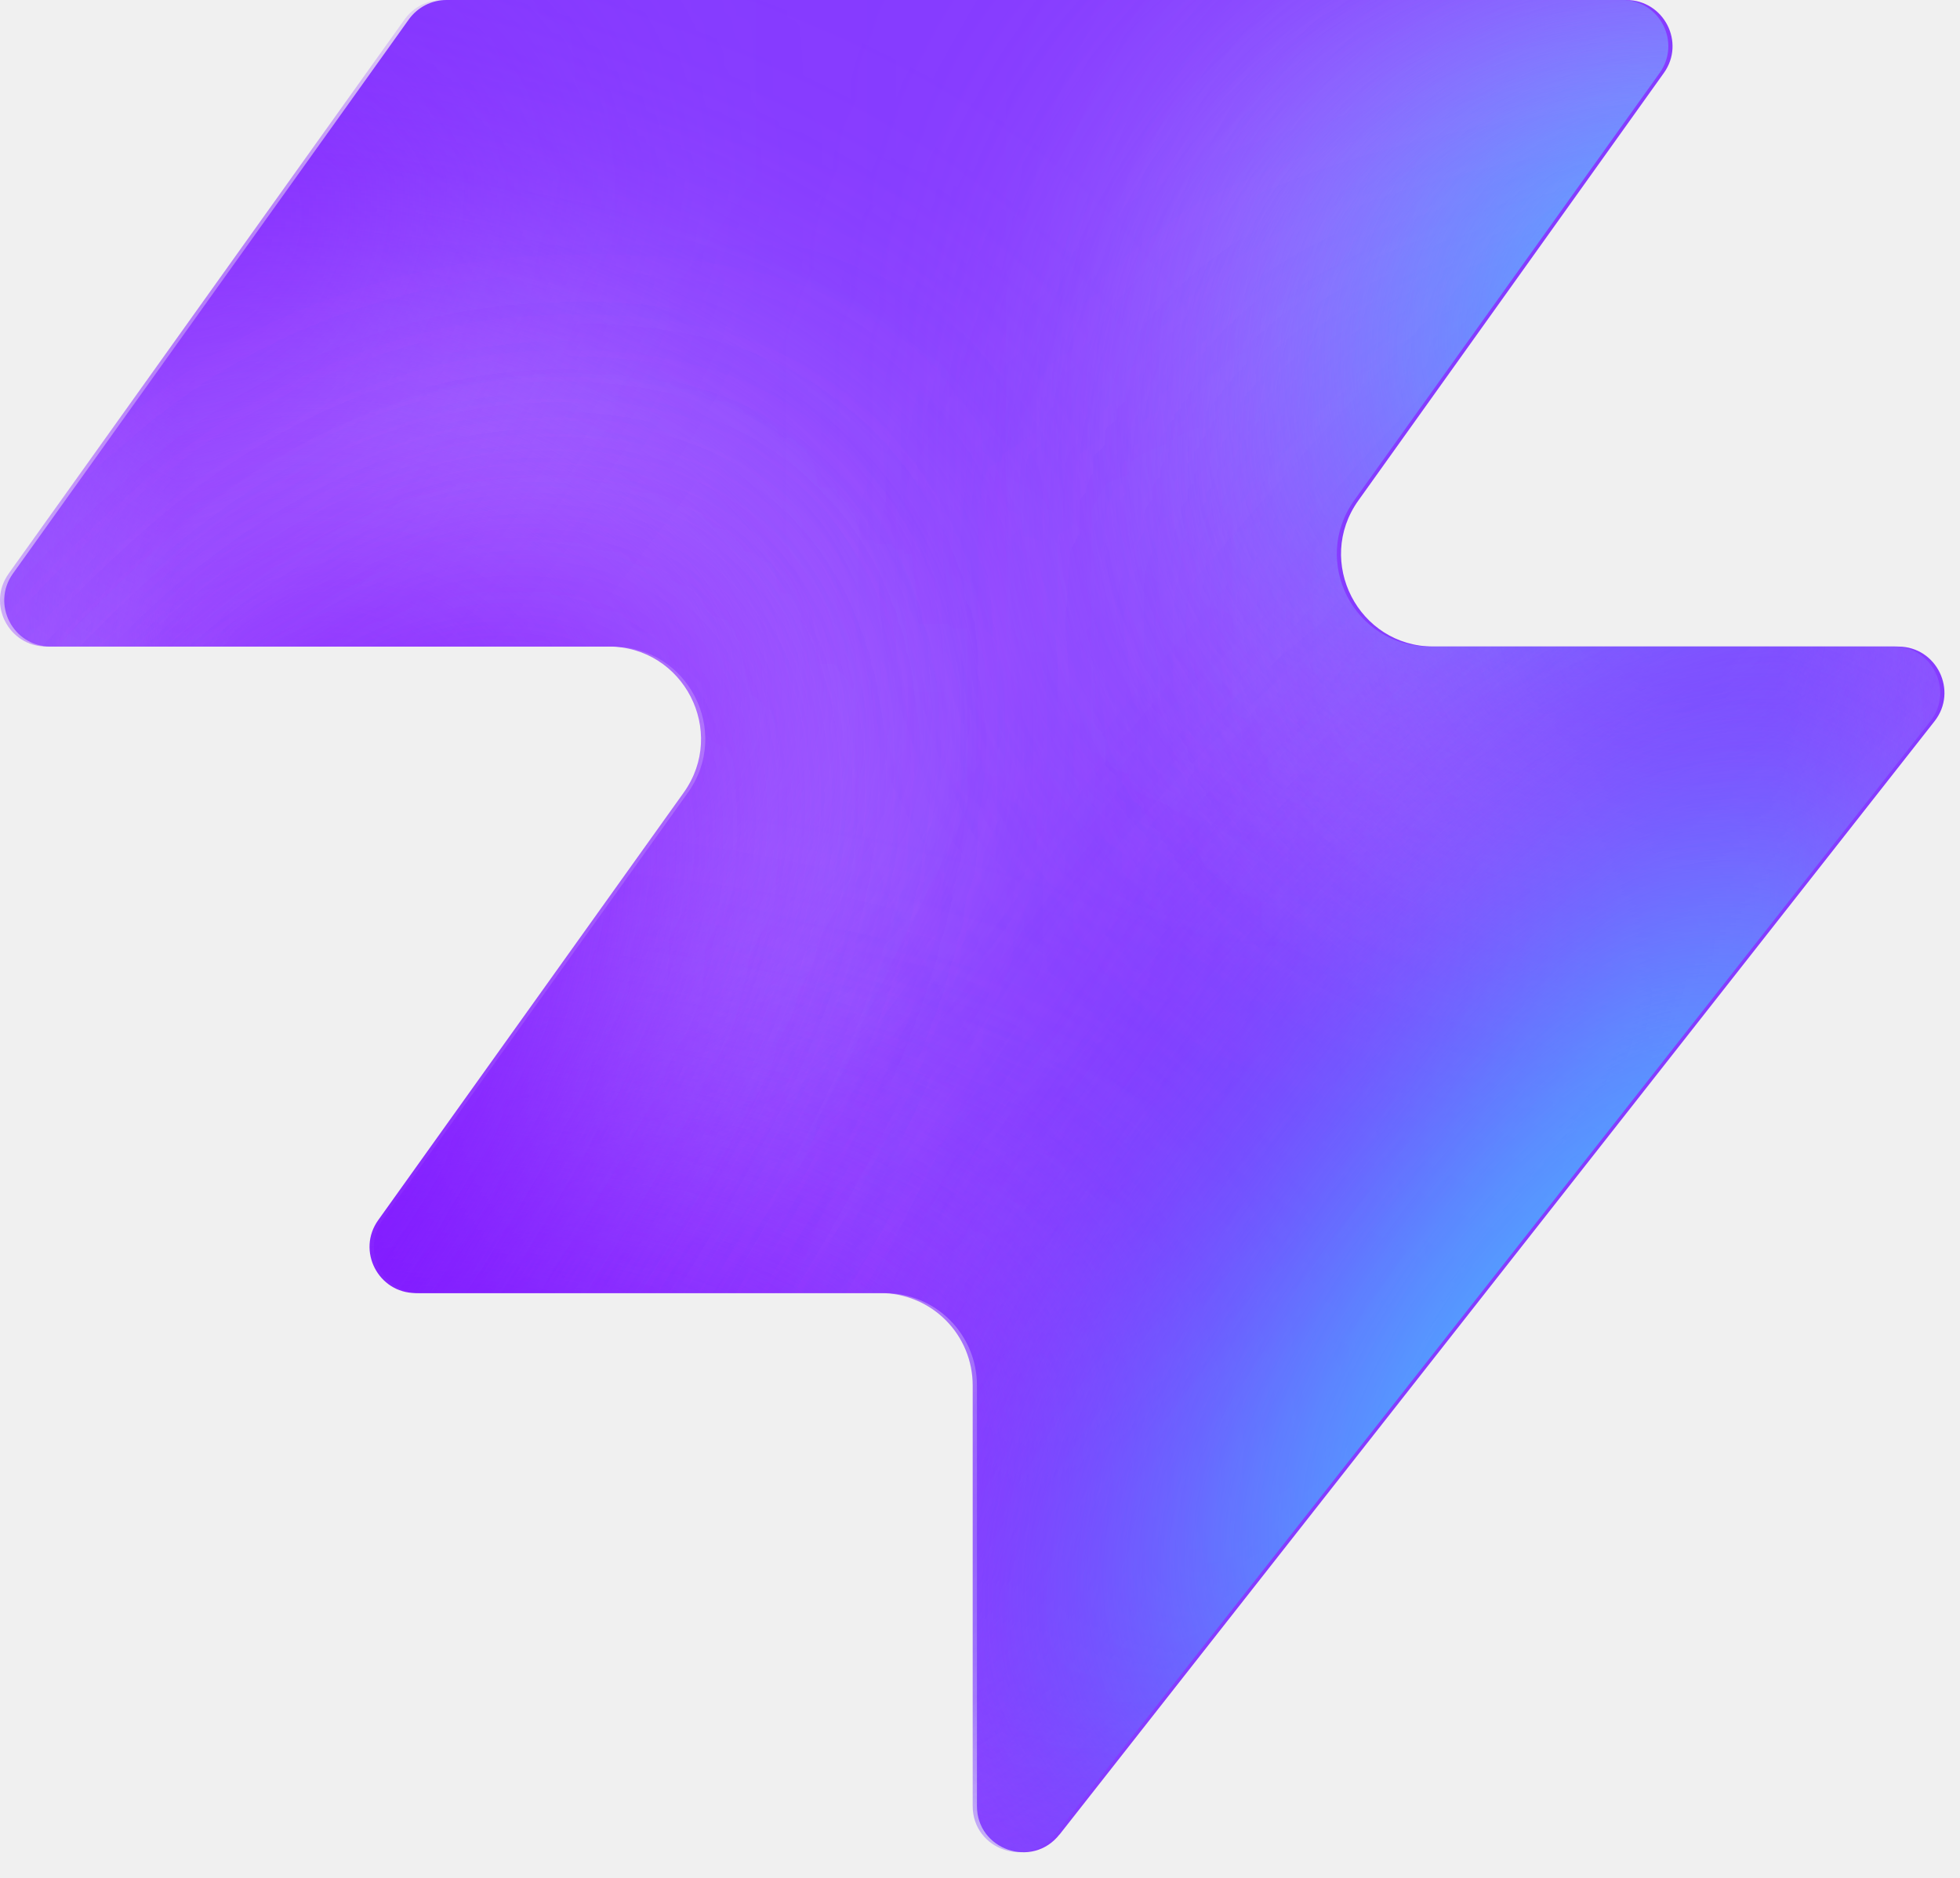
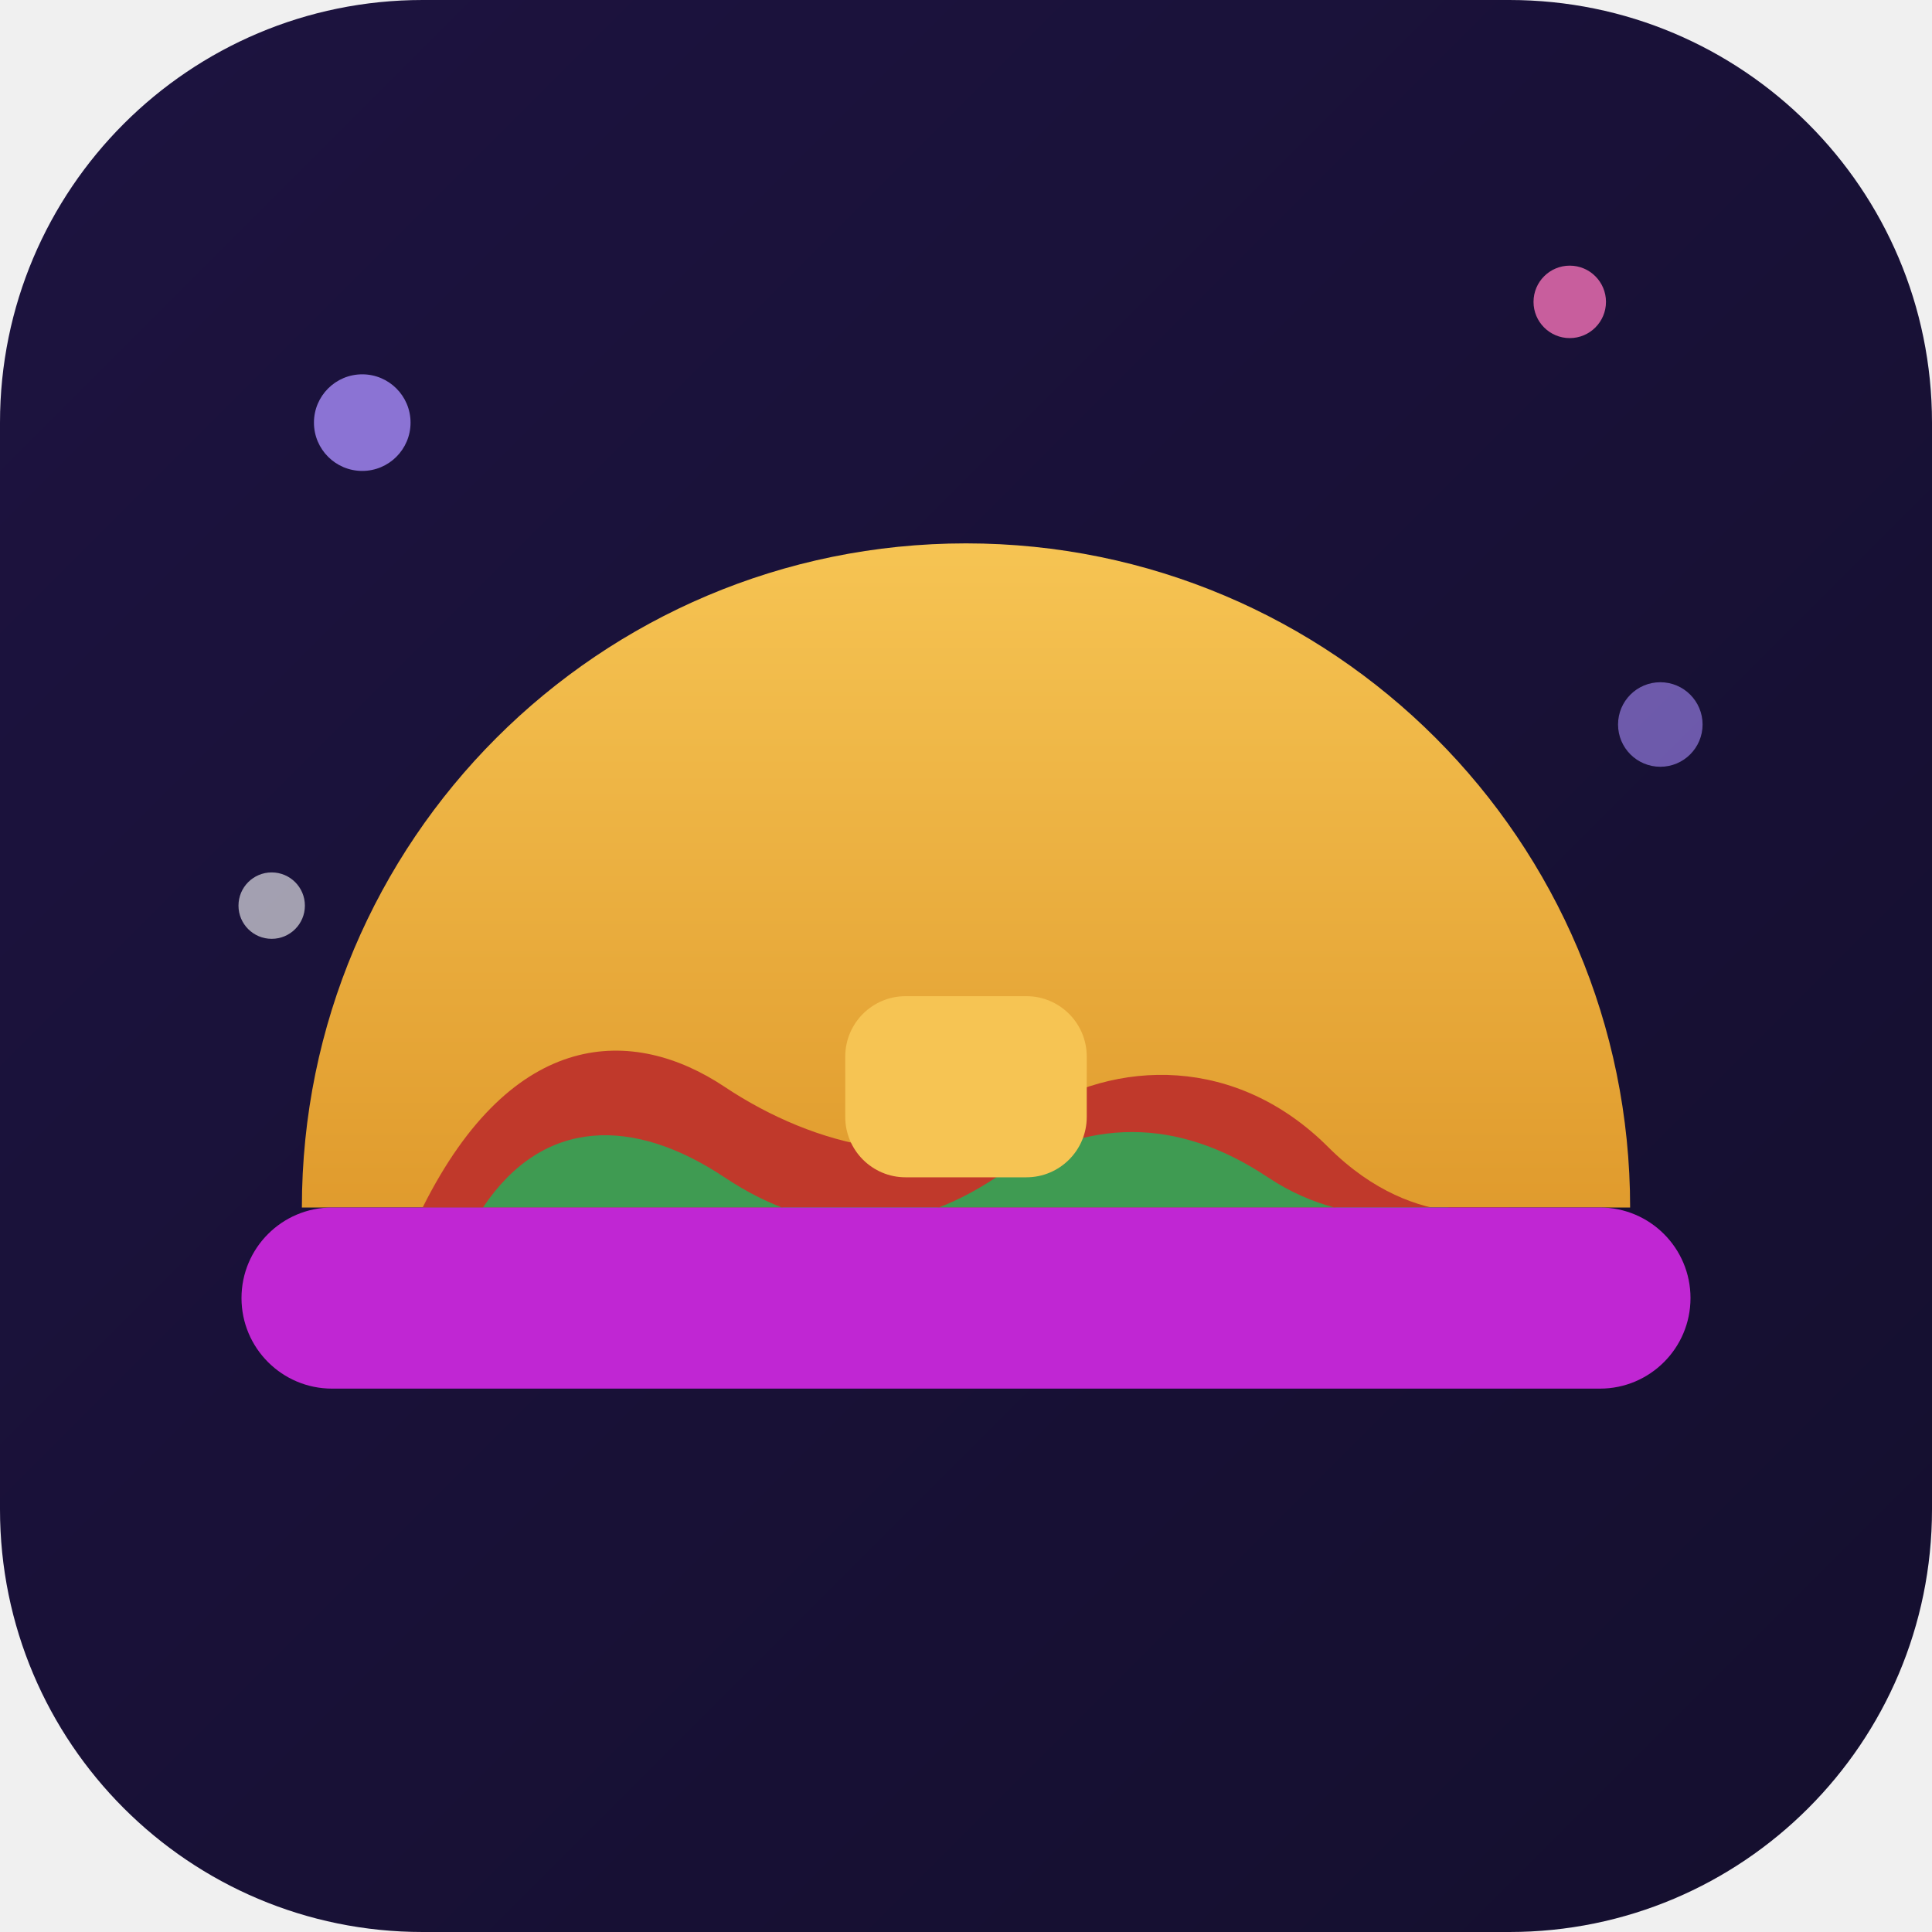
- <svg xmlns="http://www.w3.org/2000/svg" width="48" height="46" fill="none" viewBox="0 0 48 46">
-   <path fill="#863bff" d="M25.946 44.938c-.664.845-2.021.375-2.021-.698V33.937a2.26 2.26 0 0 0-2.262-2.262H10.287c-.92 0-1.456-1.04-.92-1.788l7.48-10.471c1.07-1.497 0-3.578-1.842-3.578H1.237c-.92 0-1.456-1.04-.92-1.788L10.013.474c.214-.297.556-.474.92-.474h28.894c.92 0 1.456 1.04.92 1.788l-7.48 10.471c-1.07 1.498 0 3.579 1.842 3.579h11.377c.943 0 1.473 1.088.89 1.83L25.947 44.94z" style="fill:#863bff;fill:color(display-p3 .525 .23 1);fill-opacity:1" />
-   <mask id="a" width="48" height="46" x="0" y="0" maskUnits="userSpaceOnUse" style="mask-type:alpha">
-     <path fill="#000" d="M25.842 44.938c-.664.844-2.021.375-2.021-.698V33.937a2.26 2.26 0 0 0-2.262-2.262H10.183c-.92 0-1.456-1.04-.92-1.788l7.48-10.471c1.07-1.498 0-3.579-1.842-3.579H1.133c-.92 0-1.456-1.04-.92-1.787L9.91.473c.214-.297.556-.474.92-.474h28.894c.92 0 1.456 1.04.92 1.788l-7.48 10.471c-1.07 1.498 0 3.578 1.842 3.578h11.377c.943 0 1.473 1.088.89 1.832L25.843 44.94z" style="fill:#000;fill-opacity:1" />
-   </mask>
-   <g mask="url(#a)">
-     <g filter="url(#b)">
-       <ellipse cx="5.508" cy="14.704" fill="#ede6ff" rx="5.508" ry="14.704" style="fill:#ede6ff;fill:color(display-p3 .927 .903 1);fill-opacity:1" transform="matrix(.00324 1 1 -.00324 -4.47 31.516)" />
-     </g>
-     <g filter="url(#c)">
-       <ellipse cx="10.399" cy="29.851" fill="#ede6ff" rx="10.399" ry="29.851" style="fill:#ede6ff;fill:color(display-p3 .927 .903 1);fill-opacity:1" transform="matrix(.00324 1 1 -.00324 -39.328 7.883)" />
-     </g>
-     <g filter="url(#d)">
-       <ellipse cx="5.508" cy="30.487" fill="#7e14ff" rx="5.508" ry="30.487" style="fill:#7e14ff;fill:color(display-p3 .492 .077 1);fill-opacity:1" transform="rotate(89.814 -25.913 -14.639)scale(1 -1)" />
-     </g>
-     <g filter="url(#e)">
-       <ellipse cx="5.508" cy="30.599" fill="#7e14ff" rx="5.508" ry="30.599" style="fill:#7e14ff;fill:color(display-p3 .492 .077 1);fill-opacity:1" transform="rotate(89.814 -32.644 -3.334)scale(1 -1)" />
-     </g>
-     <g filter="url(#f)">
-       <ellipse cx="5.508" cy="30.599" fill="#7e14ff" rx="5.508" ry="30.599" style="fill:#7e14ff;fill:color(display-p3 .492 .077 1);fill-opacity:1" transform="matrix(.00324 1 1 -.00324 -34.34 30.47)" />
-     </g>
-     <g filter="url(#g)">
-       <ellipse cx="14.072" cy="22.078" fill="#ede6ff" rx="14.072" ry="22.078" style="fill:#ede6ff;fill:color(display-p3 .927 .903 1);fill-opacity:1" transform="rotate(93.35 24.506 48.493)scale(-1 1)" />
-     </g>
-     <g filter="url(#h)">
-       <ellipse cx="3.47" cy="21.501" fill="#7e14ff" rx="3.47" ry="21.501" style="fill:#7e14ff;fill:color(display-p3 .492 .077 1);fill-opacity:1" transform="rotate(89.009 28.708 47.59)scale(-1 1)" />
-     </g>
-     <g filter="url(#i)">
-       <ellipse cx="3.47" cy="21.501" fill="#7e14ff" rx="3.47" ry="21.501" style="fill:#7e14ff;fill:color(display-p3 .492 .077 1);fill-opacity:1" transform="rotate(89.009 28.708 47.59)scale(-1 1)" />
-     </g>
-     <g filter="url(#j)">
-       <ellipse cx=".387" cy="8.972" fill="#7e14ff" rx="4.407" ry="29.108" style="fill:#7e14ff;fill:color(display-p3 .492 .077 1);fill-opacity:1" transform="rotate(39.51 .387 8.972)" />
-     </g>
-     <g filter="url(#k)">
-       <ellipse cx="47.523" cy="-6.092" fill="#7e14ff" rx="4.407" ry="29.108" style="fill:#7e14ff;fill:color(display-p3 .492 .077 1);fill-opacity:1" transform="rotate(37.892 47.523 -6.092)" />
-     </g>
-     <g filter="url(#l)">
-       <ellipse cx="41.412" cy="6.333" fill="#47bfff" rx="5.971" ry="9.665" style="fill:#47bfff;fill:color(display-p3 .28 .748 1);fill-opacity:1" transform="rotate(37.892 41.412 6.333)" />
-     </g>
-     <g filter="url(#m)">
-       <ellipse cx="-1.879" cy="38.332" fill="#7e14ff" rx="4.407" ry="29.108" style="fill:#7e14ff;fill:color(display-p3 .492 .077 1);fill-opacity:1" transform="rotate(37.892 -1.88 38.332)" />
-     </g>
-     <g filter="url(#n)">
-       <ellipse cx="-1.879" cy="38.332" fill="#7e14ff" rx="4.407" ry="29.108" style="fill:#7e14ff;fill:color(display-p3 .492 .077 1);fill-opacity:1" transform="rotate(37.892 -1.88 38.332)" />
-     </g>
-     <g filter="url(#o)">
-       <ellipse cx="35.651" cy="29.907" fill="#7e14ff" rx="4.407" ry="29.108" style="fill:#7e14ff;fill:color(display-p3 .492 .077 1);fill-opacity:1" transform="rotate(37.892 35.651 29.907)" />
-     </g>
-     <g filter="url(#p)">
-       <ellipse cx="38.418" cy="32.4" fill="#47bfff" rx="5.971" ry="15.297" style="fill:#47bfff;fill:color(display-p3 .28 .748 1);fill-opacity:1" transform="rotate(37.892 38.418 32.4)" />
-     </g>
-   </g>
+ <svg xmlns="http://www.w3.org/2000/svg" viewBox="0 0 64 64">
  <defs>
-     <filter id="b" width="60.045" height="41.654" x="-19.77" y="16.149" color-interpolation-filters="sRGB" filterUnits="userSpaceOnUse">
-       <feFlood flood-opacity="0" result="BackgroundImageFix" />
-       <feBlend in="SourceGraphic" in2="BackgroundImageFix" result="shape" />
-       <feGaussianBlur result="effect1_foregroundBlur_2002_17158" stdDeviation="7.659" />
-     </filter>
-     <filter id="c" width="90.34" height="51.437" x="-54.613" y="-7.533" color-interpolation-filters="sRGB" filterUnits="userSpaceOnUse">
-       <feFlood flood-opacity="0" result="BackgroundImageFix" />
-       <feBlend in="SourceGraphic" in2="BackgroundImageFix" result="shape" />
-       <feGaussianBlur result="effect1_foregroundBlur_2002_17158" stdDeviation="7.659" />
-     </filter>
-     <filter id="d" width="79.355" height="29.4" x="-49.64" y="2.03" color-interpolation-filters="sRGB" filterUnits="userSpaceOnUse">
-       <feFlood flood-opacity="0" result="BackgroundImageFix" />
-       <feBlend in="SourceGraphic" in2="BackgroundImageFix" result="shape" />
-       <feGaussianBlur result="effect1_foregroundBlur_2002_17158" stdDeviation="4.596" />
-     </filter>
-     <filter id="e" width="79.579" height="29.4" x="-45.045" y="20.029" color-interpolation-filters="sRGB" filterUnits="userSpaceOnUse">
-       <feFlood flood-opacity="0" result="BackgroundImageFix" />
-       <feBlend in="SourceGraphic" in2="BackgroundImageFix" result="shape" />
-       <feGaussianBlur result="effect1_foregroundBlur_2002_17158" stdDeviation="4.596" />
-     </filter>
-     <filter id="f" width="79.579" height="29.4" x="-43.513" y="21.178" color-interpolation-filters="sRGB" filterUnits="userSpaceOnUse">
-       <feFlood flood-opacity="0" result="BackgroundImageFix" />
-       <feBlend in="SourceGraphic" in2="BackgroundImageFix" result="shape" />
-       <feGaussianBlur result="effect1_foregroundBlur_2002_17158" stdDeviation="4.596" />
-     </filter>
-     <filter id="g" width="74.749" height="58.852" x="15.756" y="-17.901" color-interpolation-filters="sRGB" filterUnits="userSpaceOnUse">
-       <feFlood flood-opacity="0" result="BackgroundImageFix" />
-       <feBlend in="SourceGraphic" in2="BackgroundImageFix" result="shape" />
-       <feGaussianBlur result="effect1_foregroundBlur_2002_17158" stdDeviation="7.659" />
-     </filter>
-     <filter id="h" width="61.377" height="25.362" x="23.548" y="2.284" color-interpolation-filters="sRGB" filterUnits="userSpaceOnUse">
-       <feFlood flood-opacity="0" result="BackgroundImageFix" />
-       <feBlend in="SourceGraphic" in2="BackgroundImageFix" result="shape" />
-       <feGaussianBlur result="effect1_foregroundBlur_2002_17158" stdDeviation="4.596" />
-     </filter>
-     <filter id="i" width="61.377" height="25.362" x="23.548" y="2.284" color-interpolation-filters="sRGB" filterUnits="userSpaceOnUse">
-       <feFlood flood-opacity="0" result="BackgroundImageFix" />
-       <feBlend in="SourceGraphic" in2="BackgroundImageFix" result="shape" />
-       <feGaussianBlur result="effect1_foregroundBlur_2002_17158" stdDeviation="4.596" />
-     </filter>
-     <filter id="j" width="56.045" height="63.649" x="-27.636" y="-22.853" color-interpolation-filters="sRGB" filterUnits="userSpaceOnUse">
-       <feFlood flood-opacity="0" result="BackgroundImageFix" />
-       <feBlend in="SourceGraphic" in2="BackgroundImageFix" result="shape" />
-       <feGaussianBlur result="effect1_foregroundBlur_2002_17158" stdDeviation="4.596" />
-     </filter>
-     <filter id="k" width="54.814" height="64.646" x="20.116" y="-38.415" color-interpolation-filters="sRGB" filterUnits="userSpaceOnUse">
-       <feFlood flood-opacity="0" result="BackgroundImageFix" />
-       <feBlend in="SourceGraphic" in2="BackgroundImageFix" result="shape" />
-       <feGaussianBlur result="effect1_foregroundBlur_2002_17158" stdDeviation="4.596" />
-     </filter>
-     <filter id="l" width="33.541" height="35.313" x="24.641" y="-11.323" color-interpolation-filters="sRGB" filterUnits="userSpaceOnUse">
-       <feFlood flood-opacity="0" result="BackgroundImageFix" />
-       <feBlend in="SourceGraphic" in2="BackgroundImageFix" result="shape" />
-       <feGaussianBlur result="effect1_foregroundBlur_2002_17158" stdDeviation="4.596" />
-     </filter>
-     <filter id="m" width="54.814" height="64.646" x="-29.286" y="6.009" color-interpolation-filters="sRGB" filterUnits="userSpaceOnUse">
-       <feFlood flood-opacity="0" result="BackgroundImageFix" />
-       <feBlend in="SourceGraphic" in2="BackgroundImageFix" result="shape" />
-       <feGaussianBlur result="effect1_foregroundBlur_2002_17158" stdDeviation="4.596" />
-     </filter>
-     <filter id="n" width="54.814" height="64.646" x="-29.286" y="6.009" color-interpolation-filters="sRGB" filterUnits="userSpaceOnUse">
-       <feFlood flood-opacity="0" result="BackgroundImageFix" />
-       <feBlend in="SourceGraphic" in2="BackgroundImageFix" result="shape" />
-       <feGaussianBlur result="effect1_foregroundBlur_2002_17158" stdDeviation="4.596" />
-     </filter>
-     <filter id="o" width="54.814" height="64.646" x="8.244" y="-2.416" color-interpolation-filters="sRGB" filterUnits="userSpaceOnUse">
-       <feFlood flood-opacity="0" result="BackgroundImageFix" />
-       <feBlend in="SourceGraphic" in2="BackgroundImageFix" result="shape" />
-       <feGaussianBlur result="effect1_foregroundBlur_2002_17158" stdDeviation="4.596" />
-     </filter>
-     <filter id="p" width="39.409" height="43.623" x="18.713" y="10.588" color-interpolation-filters="sRGB" filterUnits="userSpaceOnUse">
-       <feFlood flood-opacity="0" result="BackgroundImageFix" />
-       <feBlend in="SourceGraphic" in2="BackgroundImageFix" result="shape" />
-       <feGaussianBlur result="effect1_foregroundBlur_2002_17158" stdDeviation="4.596" />
-     </filter>
+     <linearGradient id="bg" x1="0" y1="0" x2="1" y2="1">
+       <stop offset="0" stop-color="#1d1340" />
+       <stop offset="1" stop-color="#140f2e" />
+     </linearGradient>
+     <linearGradient id="shell" x1="0" y1="0" x2="0" y2="1">
+       <stop offset="0" stop-color="#f6c453" />
+       <stop offset="1" stop-color="#e09b2d" />
+     </linearGradient>
  </defs>
+   <rect width="64" height="64" rx="14" fill="url(#bg)" />
+   <circle cx="12" cy="14" r="1.6" fill="#a78bfa" opacity=".8" />
+   <circle cx="52" cy="10" r="1.2" fill="#f472b6" opacity=".8" />
+   <circle cx="55" cy="24" r="1.4" fill="#a78bfa" opacity=".6" />
+   <circle cx="9" cy="30" r="1.1" fill="#ffffff" opacity=".6" />
+   <path d="M10 40a22 22 0 0 1 44 0Z" fill="url(#shell)" />
+   <path d="M14 40c3-6 7-6 10-4s7 3 10 1 7-2 10 1 6 2 6 2Z" fill="#c0392b" />
+   <path d="M16 40c2-3 5-3 8-1s6 2 9 0 6-2 9 0 6 1 6 1Z" fill="#3f9b52" />
+   <rect x="28" y="33" width="8" height="6" rx="2" fill="#f6c453" />
+   <rect x="8" y="40" width="48" height="6" rx="3" fill="#c026d3" />
</svg>
